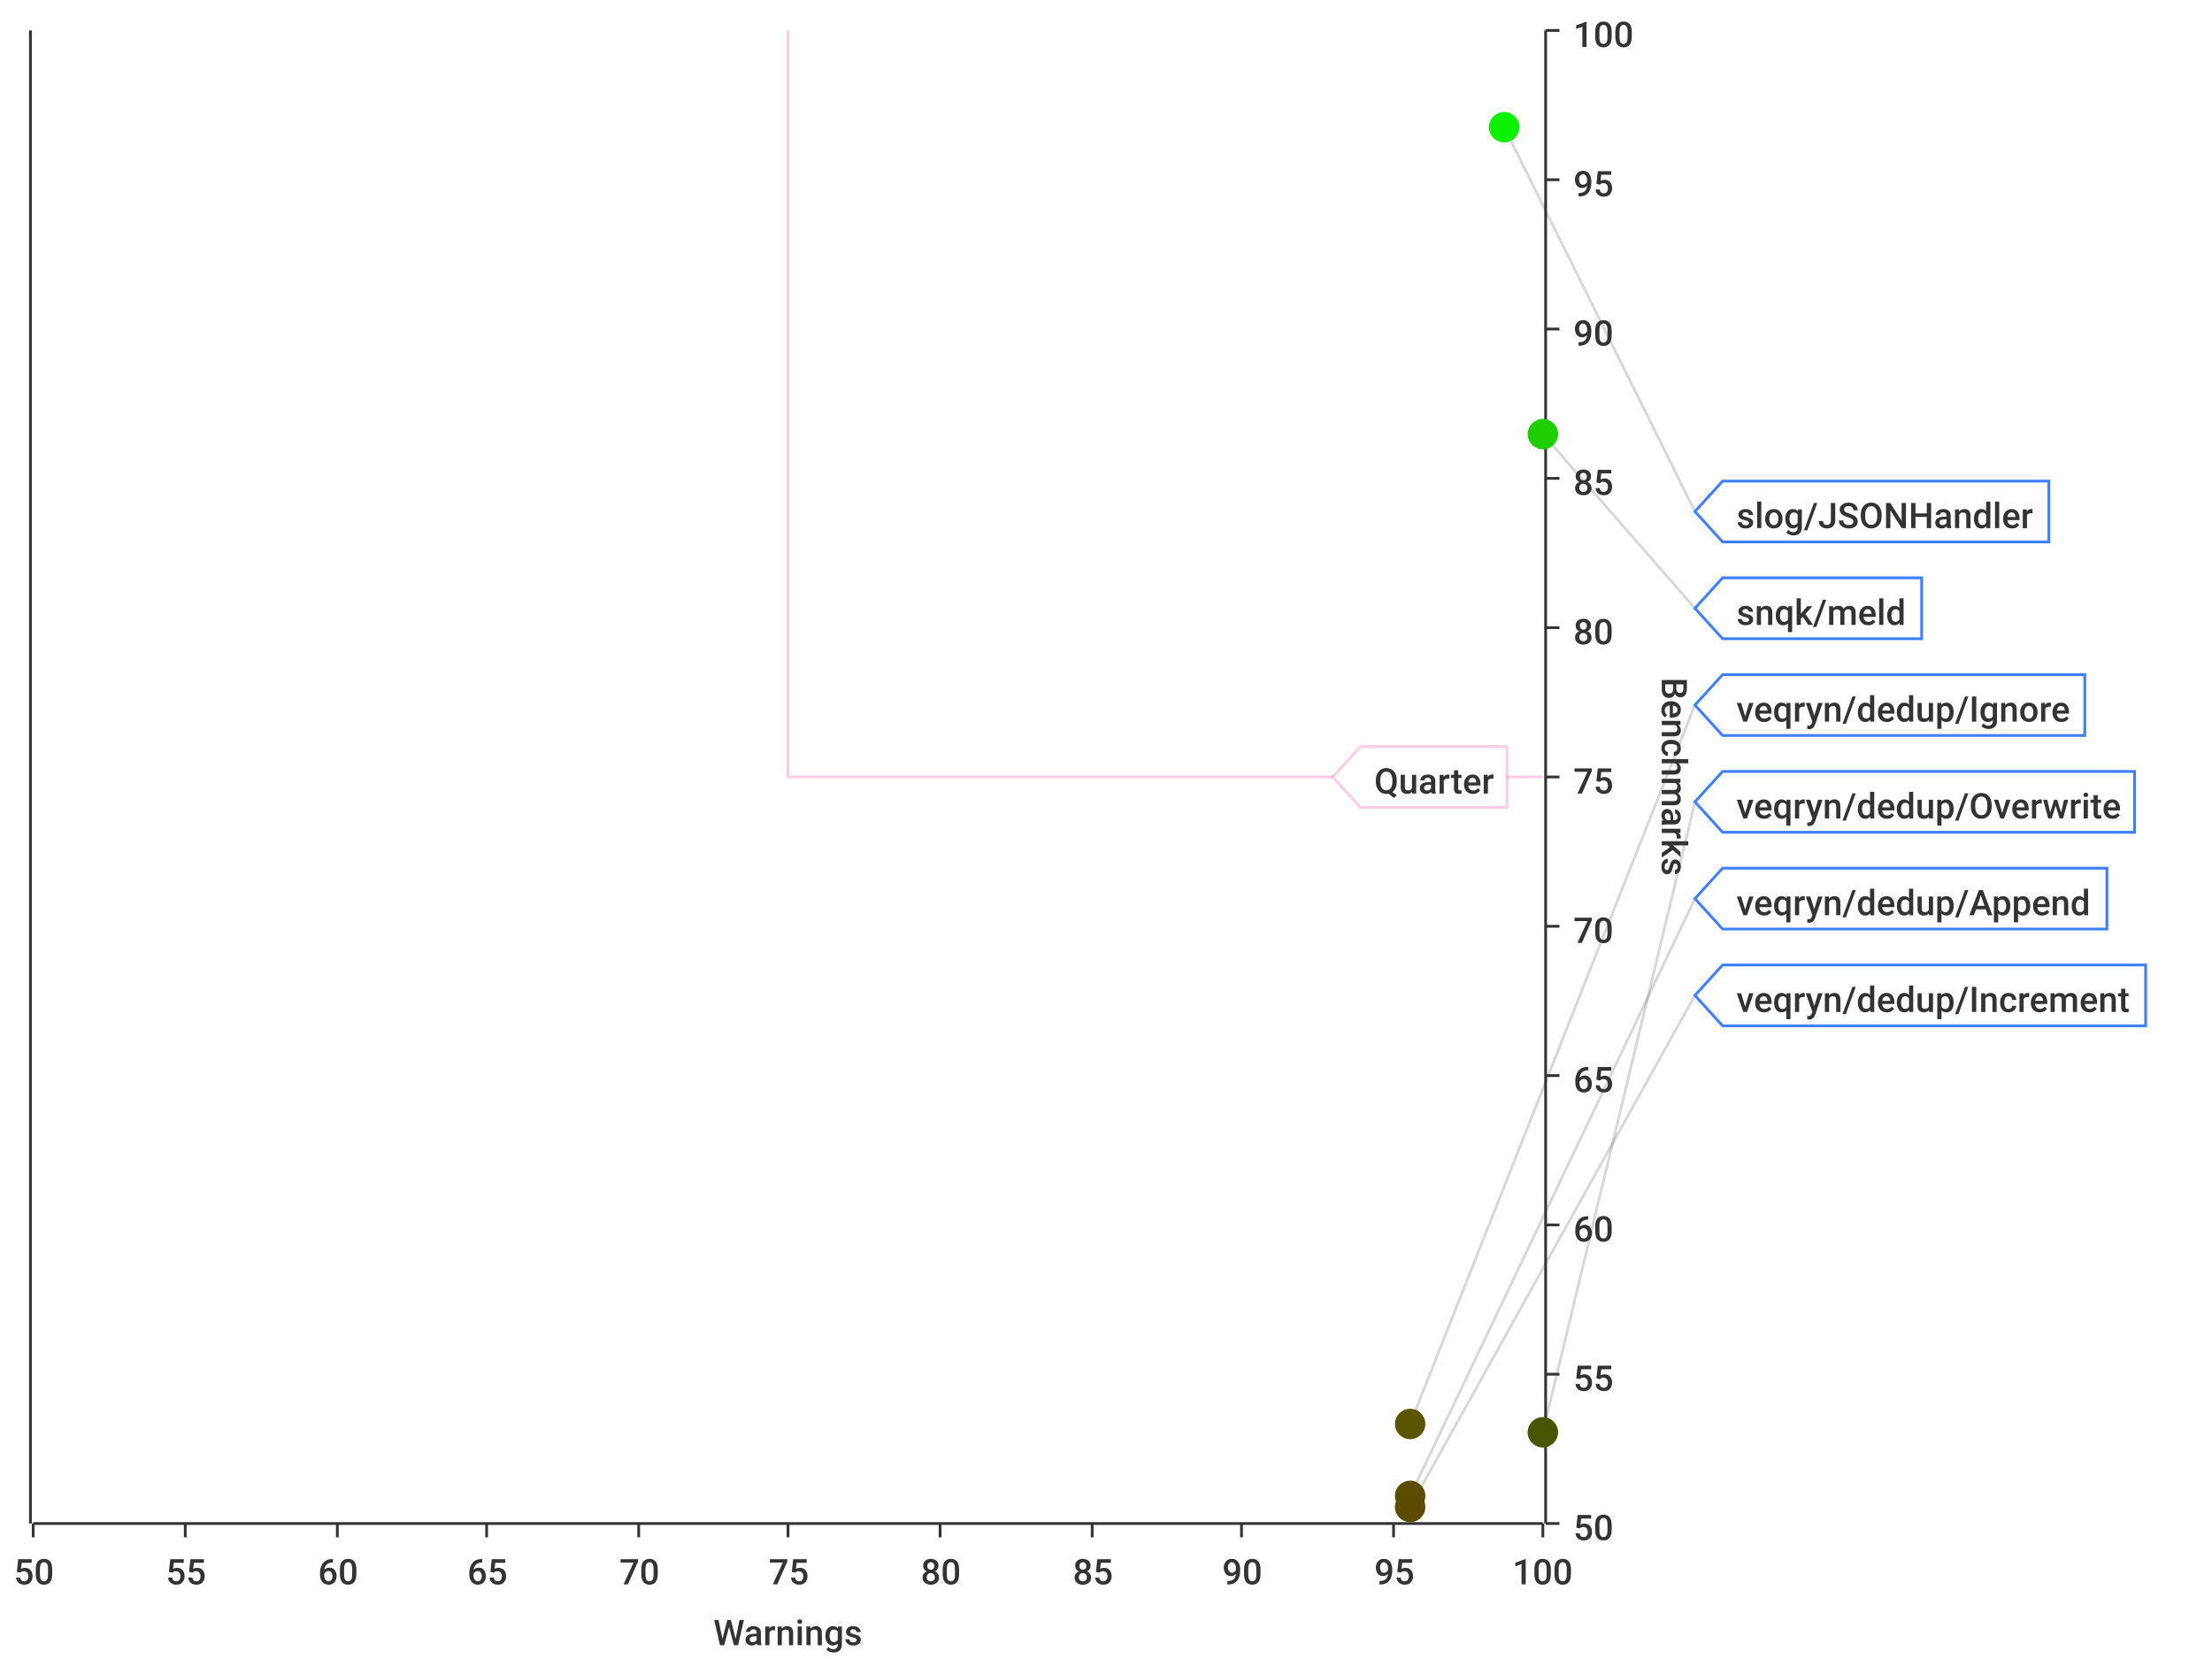
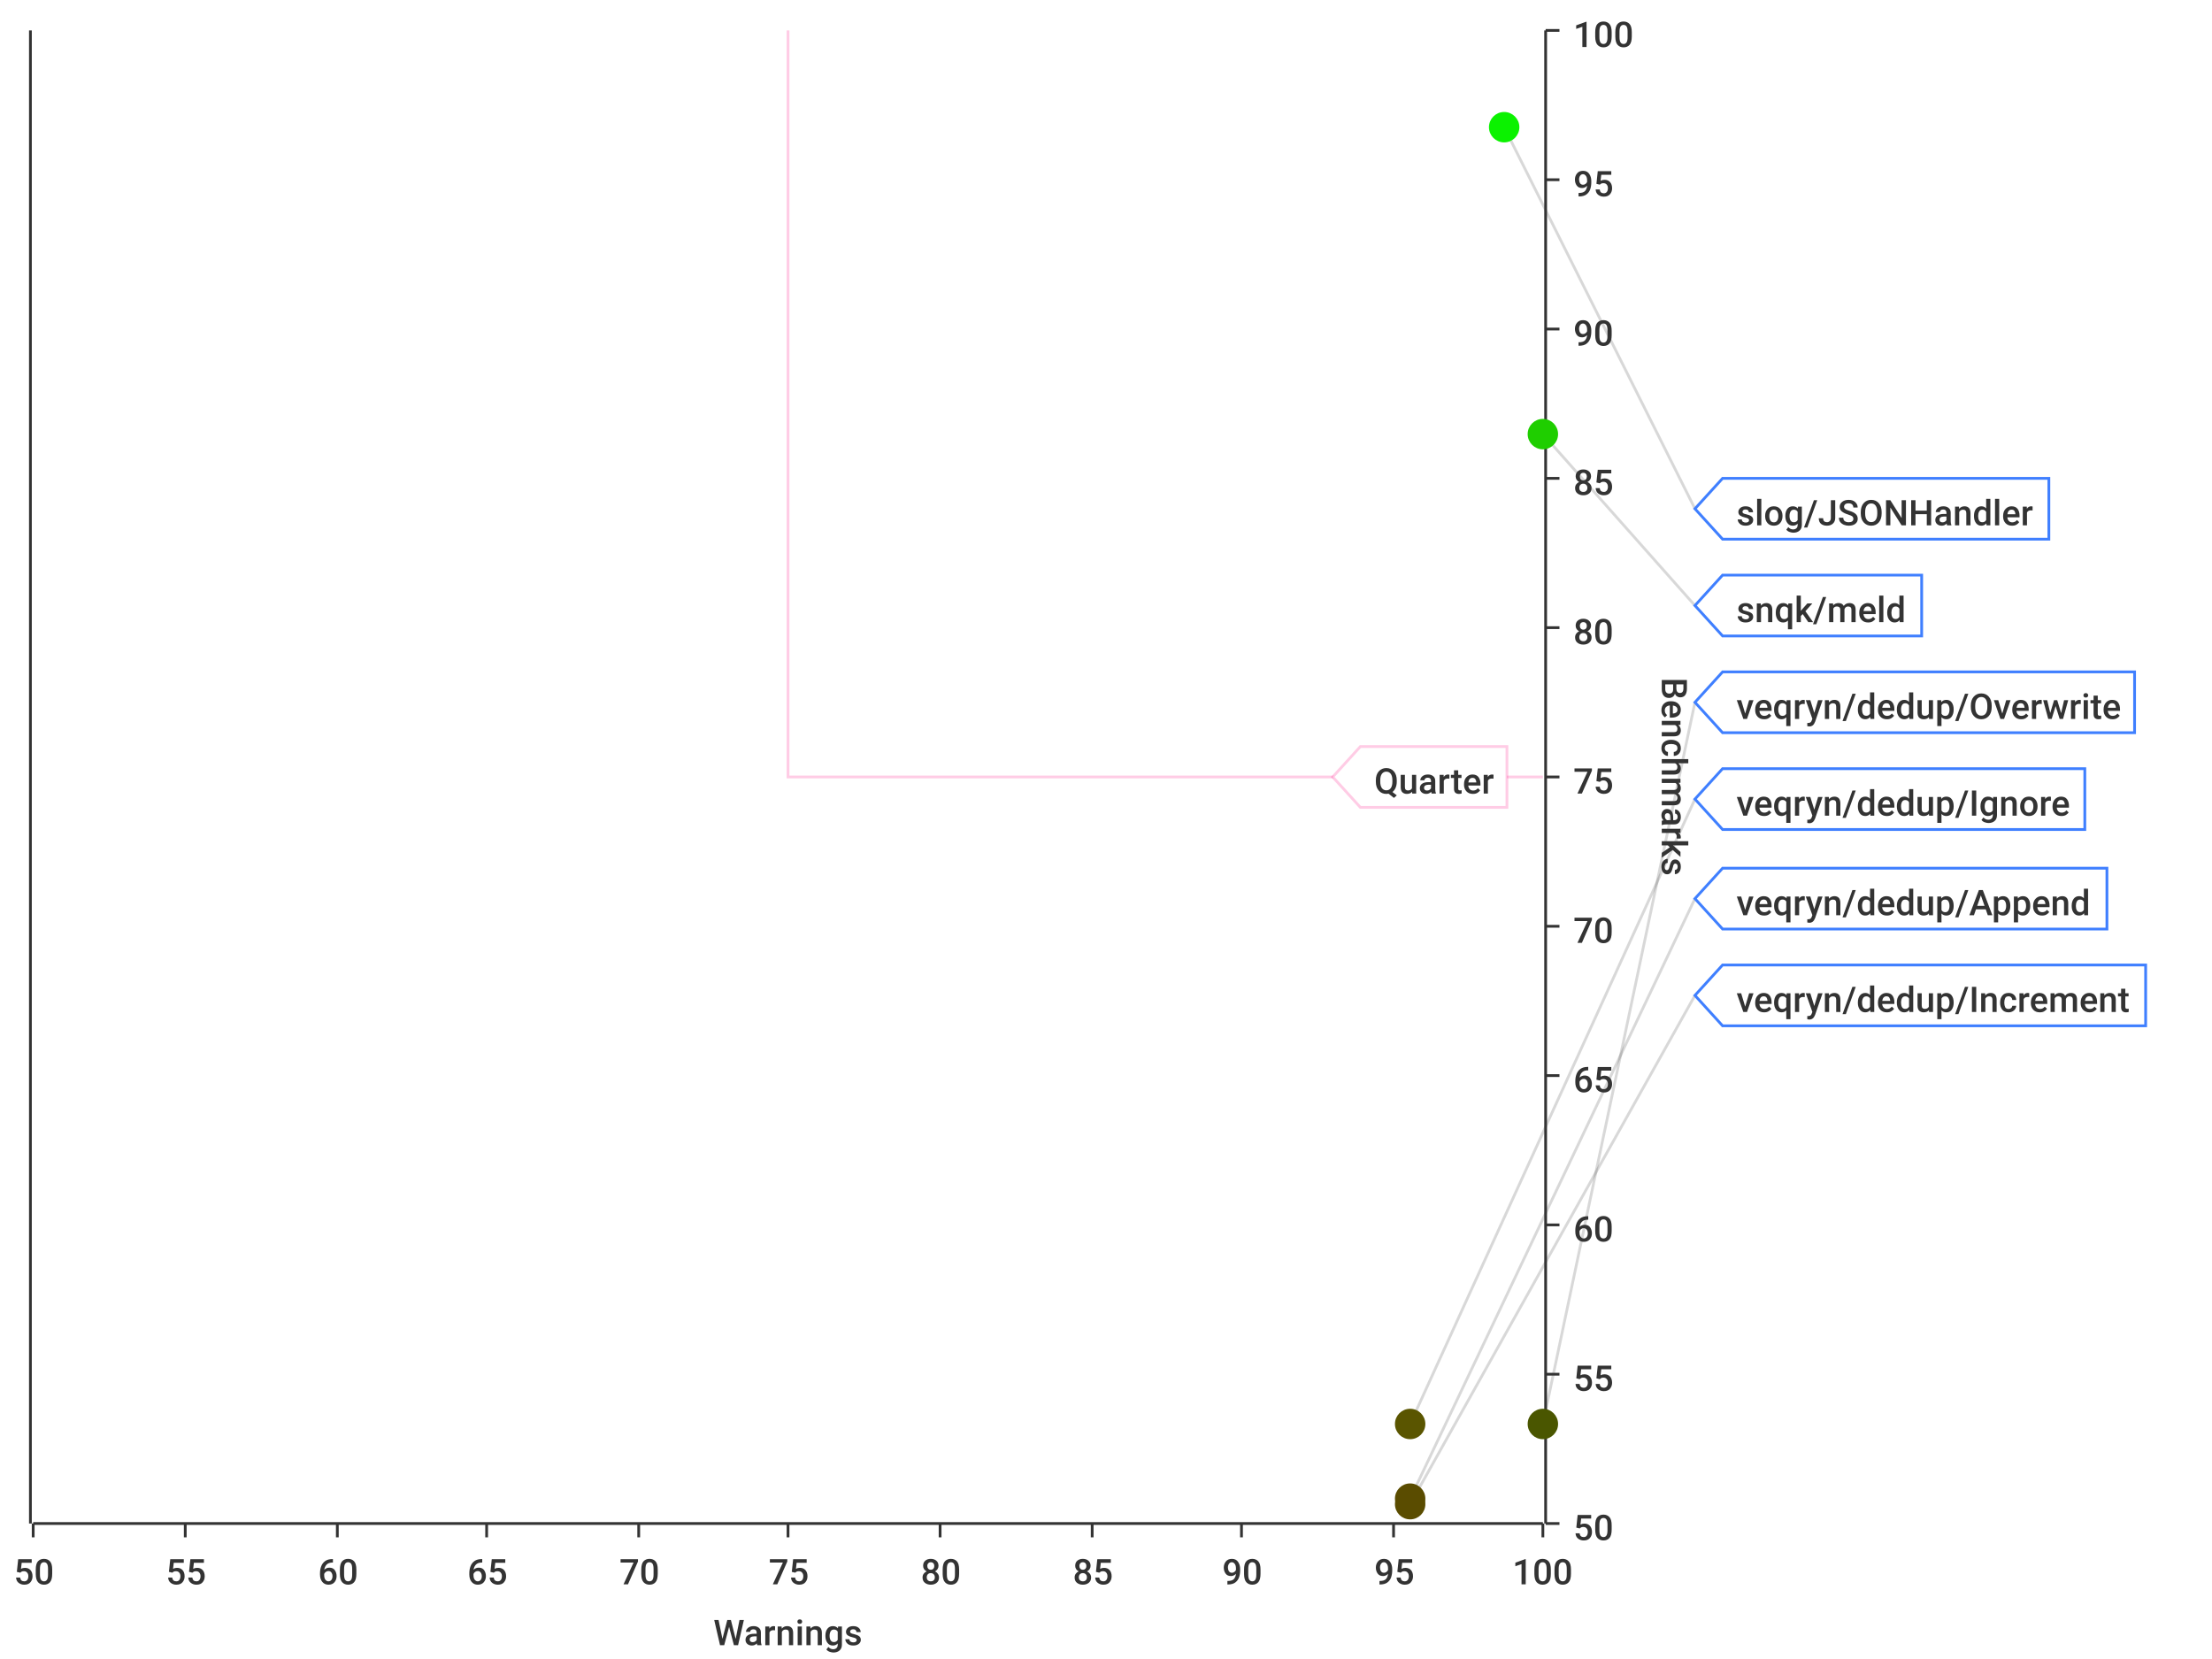
<svg xmlns="http://www.w3.org/2000/svg" width="800" height="600">\n<path d="M 0 0 L 800 0 L 800 600 L 0 600 L 0 0" style="stroke-width:0;stroke:rgba(255,255,255,1.0);fill:rgba(255,255,255,1.0)" />
  <path d="M 12 11 L 558 11 L 558 551 L 12 551 L 12 11" style="stroke-width:0;stroke:rgba(255,255,255,1.0);fill:rgba(255,255,255,1.0)" />
  <path d="M 12 551 L 558 551" style="stroke-width:1;stroke:rgba(51,51,51,1.0);fill:none" />
  <path d="M 12 551 L 12 556" style="stroke-width:1;stroke:rgba(51,51,51,1.0);fill:none" />
  <text x="5" y="573" style="stroke-width:0;stroke:none;fill:rgba(51,51,51,1.0);font-size:12.8px;font-family:'Roboto Medium',sans-serif">50</text>
  <path d="M 67 551 L 67 556" style="stroke-width:1;stroke:rgba(51,51,51,1.0);fill:none" />
  <text x="60" y="573" style="stroke-width:0;stroke:none;fill:rgba(51,51,51,1.0);font-size:12.8px;font-family:'Roboto Medium',sans-serif">55</text>
  <path d="M 122 551 L 122 556" style="stroke-width:1;stroke:rgba(51,51,51,1.0);fill:none" />
  <text x="115" y="573" style="stroke-width:0;stroke:none;fill:rgba(51,51,51,1.0);font-size:12.8px;font-family:'Roboto Medium',sans-serif">60</text>
  <path d="M 176 551 L 176 556" style="stroke-width:1;stroke:rgba(51,51,51,1.0);fill:none" />
  <text x="169" y="573" style="stroke-width:0;stroke:none;fill:rgba(51,51,51,1.0);font-size:12.8px;font-family:'Roboto Medium',sans-serif">65</text>
  <path d="M 231 551 L 231 556" style="stroke-width:1;stroke:rgba(51,51,51,1.0);fill:none" />
  <text x="224" y="573" style="stroke-width:0;stroke:none;fill:rgba(51,51,51,1.0);font-size:12.8px;font-family:'Roboto Medium',sans-serif">70</text>
  <path d="M 285 551 L 285 556" style="stroke-width:1;stroke:rgba(51,51,51,1.0);fill:none" />
  <text x="278" y="573" style="stroke-width:0;stroke:none;fill:rgba(51,51,51,1.0);font-size:12.8px;font-family:'Roboto Medium',sans-serif">75</text>
  <path d="M 340 551 L 340 556" style="stroke-width:1;stroke:rgba(51,51,51,1.0);fill:none" />
  <text x="333" y="573" style="stroke-width:0;stroke:none;fill:rgba(51,51,51,1.0);font-size:12.8px;font-family:'Roboto Medium',sans-serif">80</text>
  <path d="M 395 551 L 395 556" style="stroke-width:1;stroke:rgba(51,51,51,1.0);fill:none" />
  <text x="388" y="573" style="stroke-width:0;stroke:none;fill:rgba(51,51,51,1.0);font-size:12.8px;font-family:'Roboto Medium',sans-serif">85</text>
  <path d="M 449 551 L 449 556" style="stroke-width:1;stroke:rgba(51,51,51,1.0);fill:none" />
  <text x="442" y="573" style="stroke-width:0;stroke:none;fill:rgba(51,51,51,1.0);font-size:12.8px;font-family:'Roboto Medium',sans-serif">90</text>
  <path d="M 504 551 L 504 556" style="stroke-width:1;stroke:rgba(51,51,51,1.0);fill:none" />
  <text x="497" y="573" style="stroke-width:0;stroke:none;fill:rgba(51,51,51,1.0);font-size:12.8px;font-family:'Roboto Medium',sans-serif">95</text>
  <path d="M 558 551 L 558 556" style="stroke-width:1;stroke:rgba(51,51,51,1.0);fill:none" />
  <text x="547" y="573" style="stroke-width:0;stroke:none;fill:rgba(51,51,51,1.0);font-size:12.8px;font-family:'Roboto Medium',sans-serif">100</text>
  <text x="258" y="595" style="stroke-width:0;stroke:none;fill:rgba(51,51,51,1.0);font-size:12.8px;font-family:'Roboto Medium',sans-serif">Warnings</text>
  <path d="M 67 551 L 67 11" style="stroke-width:0;stroke:none;fill:none" />
  <path d="M 122 551 L 122 11" style="stroke-width:0;stroke:none;fill:none" />
  <path d="M 176 551 L 176 11" style="stroke-width:0;stroke:none;fill:none" />
  <path d="M 231 551 L 231 11" style="stroke-width:0;stroke:none;fill:none" />
  <path d="M 285 551 L 285 11" style="stroke-width:0;stroke:none;fill:none" />
  <path d="M 340 551 L 340 11" style="stroke-width:0;stroke:none;fill:none" />
  <path d="M 395 551 L 395 11" style="stroke-width:0;stroke:none;fill:none" />
  <path d="M 449 551 L 449 11" style="stroke-width:0;stroke:none;fill:none" />
  <path d="M 504 551 L 504 11" style="stroke-width:0;stroke:none;fill:none" />
  <path d="M 559 551 L 559 11" style="stroke-width:1;stroke:rgba(51,51,51,1.0);fill:none" />
  <path d="M 559 551 L 564 551" style="stroke-width:1;stroke:rgba(51,51,51,1.0);fill:none" />
  <text x="569" y="557" style="stroke-width:0;stroke:none;fill:rgba(51,51,51,1.0);font-size:12.8px;font-family:'Roboto Medium',sans-serif">50</text>
  <path d="M 559 497 L 564 497" style="stroke-width:1;stroke:rgba(51,51,51,1.0);fill:none" />
  <text x="569" y="503" style="stroke-width:0;stroke:none;fill:rgba(51,51,51,1.0);font-size:12.8px;font-family:'Roboto Medium',sans-serif">55</text>
  <path d="M 559 443 L 564 443" style="stroke-width:1;stroke:rgba(51,51,51,1.0);fill:none" />
  <text x="569" y="449" style="stroke-width:0;stroke:none;fill:rgba(51,51,51,1.0);font-size:12.8px;font-family:'Roboto Medium',sans-serif">60</text>
  <path d="M 559 389 L 564 389" style="stroke-width:1;stroke:rgba(51,51,51,1.0);fill:none" />
  <text x="569" y="395" style="stroke-width:0;stroke:none;fill:rgba(51,51,51,1.0);font-size:12.8px;font-family:'Roboto Medium',sans-serif">65</text>
  <path d="M 559 335 L 564 335" style="stroke-width:1;stroke:rgba(51,51,51,1.0);fill:none" />
  <text x="569" y="341" style="stroke-width:0;stroke:none;fill:rgba(51,51,51,1.0);font-size:12.8px;font-family:'Roboto Medium',sans-serif">70</text>
  <path d="M 559 281 L 564 281" style="stroke-width:1;stroke:rgba(51,51,51,1.0);fill:none" />
  <text x="569" y="287" style="stroke-width:0;stroke:none;fill:rgba(51,51,51,1.0);font-size:12.8px;font-family:'Roboto Medium',sans-serif">75</text>
  <path d="M 559 227 L 564 227" style="stroke-width:1;stroke:rgba(51,51,51,1.0);fill:none" />
  <text x="569" y="233" style="stroke-width:0;stroke:none;fill:rgba(51,51,51,1.0);font-size:12.8px;font-family:'Roboto Medium',sans-serif">80</text>
  <path d="M 559 173 L 564 173" style="stroke-width:1;stroke:rgba(51,51,51,1.0);fill:none" />
  <text x="569" y="179" style="stroke-width:0;stroke:none;fill:rgba(51,51,51,1.0);font-size:12.8px;font-family:'Roboto Medium',sans-serif">85</text>
  <path d="M 559 119 L 564 119" style="stroke-width:1;stroke:rgba(51,51,51,1.0);fill:none" />
  <text x="569" y="125" style="stroke-width:0;stroke:none;fill:rgba(51,51,51,1.0);font-size:12.8px;font-family:'Roboto Medium',sans-serif">90</text>
  <path d="M 559 65 L 564 65" style="stroke-width:1;stroke:rgba(51,51,51,1.0);fill:none" />
  <text x="569" y="71" style="stroke-width:0;stroke:none;fill:rgba(51,51,51,1.0);font-size:12.8px;font-family:'Roboto Medium',sans-serif">95</text>
  <path d="M 559 11 L 564 11" style="stroke-width:1;stroke:rgba(51,51,51,1.0);fill:none" />
  <text x="569" y="17" style="stroke-width:0;stroke:none;fill:rgba(51,51,51,1.0);font-size:12.8px;font-family:'Roboto Medium',sans-serif">100</text>
  <text x="601" y="245" style="stroke-width:0;stroke:none;fill:rgba(51,51,51,1.0);font-size:12.8px;font-family:'Roboto Medium',sans-serif" transform="rotate(90.00,601,245)">Benchmarks</text>
  <path d="M 12 1091 L 558 1091" style="stroke-width:0;stroke:none;fill:none" />
  <path d="M 12 497 L 558 497" style="stroke-width:0;stroke:none;fill:none" />
  <path d="M 12 443 L 558 443" style="stroke-width:0;stroke:none;fill:none" />
  <path d="M 12 389 L 558 389" style="stroke-width:0;stroke:none;fill:none" />
  <path d="M 12 335 L 558 335" style="stroke-width:0;stroke:none;fill:none" />
  <path d="M 12 281 L 558 281" style="stroke-width:0;stroke:none;fill:none" />
  <path d="M 12 227 L 558 227" style="stroke-width:0;stroke:none;fill:none" />
  <path d="M 12 173 L 558 173" style="stroke-width:0;stroke:none;fill:none" />
  <path d="M 12 119 L 558 119" style="stroke-width:0;stroke:none;fill:none" />
  <path d="M 12 65 L 558 65" style="stroke-width:0;stroke:none;fill:none" />
  <path d="M 11 551 L 11 11" style="stroke-width:1;stroke:rgba(51,51,51,1.0);fill:none" />
  <path d="M 11 -9223372036854775257 L 6 -9223372036854775257" style="stroke-width:1;stroke:rgba(51,51,51,1.0);fill:none" />
  <text x="-25" y="-9223372036854775251" style="stroke-width:0;stroke:none;fill:rgba(51,51,51,1.0);font-size:12.8px;font-family:'Roboto Medium',sans-serif">0.00</text>
  <path d="M 11 -9223372036854775257 L 6 -9223372036854775257" style="stroke-width:1;stroke:rgba(51,51,51,1.0);fill:none" />
  <text x="-25" y="-9223372036854775251" style="stroke-width:0;stroke:none;fill:rgba(51,51,51,1.0);font-size:12.8px;font-family:'Roboto Medium',sans-serif">0.00</text>
  <path d="M 11 -9223372036854775257 L 6 -9223372036854775257" style="stroke-width:1;stroke:rgba(51,51,51,1.0);fill:none" />
  <text x="-25" y="-9223372036854775251" style="stroke-width:0;stroke:none;fill:rgba(51,51,51,1.0);font-size:12.8px;font-family:'Roboto Medium',sans-serif">0.00</text>
  <path d="M 11 -9223372036854775257 L 6 -9223372036854775257" style="stroke-width:1;stroke:rgba(51,51,51,1.0);fill:none" />
  <text x="-25" y="-9223372036854775251" style="stroke-width:0;stroke:none;fill:rgba(51,51,51,1.0);font-size:12.8px;font-family:'Roboto Medium',sans-serif">0.00</text>
  <path d="M 11 -9223372036854775257 L 6 -9223372036854775257" style="stroke-width:1;stroke:rgba(51,51,51,1.0);fill:none" />
  <text x="-25" y="-9223372036854775251" style="stroke-width:0;stroke:none;fill:rgba(51,51,51,1.0);font-size:12.8px;font-family:'Roboto Medium',sans-serif">0.00</text>
  <path d="M 11 -9223372036854775257 L 6 -9223372036854775257" style="stroke-width:1;stroke:rgba(51,51,51,1.0);fill:none" />
  <text x="-25" y="-9223372036854775251" style="stroke-width:0;stroke:none;fill:rgba(51,51,51,1.0);font-size:12.8px;font-family:'Roboto Medium',sans-serif">0.00</text>
  <path d="M 11 -9223372036854775257 L 6 -9223372036854775257" style="stroke-width:1;stroke:rgba(51,51,51,1.0);fill:none" />
  <text x="-25" y="-9223372036854775251" style="stroke-width:0;stroke:none;fill:rgba(51,51,51,1.0);font-size:12.8px;font-family:'Roboto Medium',sans-serif">0.00</text>
  <path d="M 11 -9223372036854775257 L 6 -9223372036854775257" style="stroke-width:1;stroke:rgba(51,51,51,1.0);fill:none" />
  <text x="-25" y="-9223372036854775251" style="stroke-width:0;stroke:none;fill:rgba(51,51,51,1.0);font-size:12.8px;font-family:'Roboto Medium',sans-serif">0.00</text>
  <path d="M 11 -9223372036854775257 L 6 -9223372036854775257" style="stroke-width:1;stroke:rgba(51,51,51,1.0);fill:none" />
  <text x="-25" y="-9223372036854775251" style="stroke-width:0;stroke:none;fill:rgba(51,51,51,1.0);font-size:12.8px;font-family:'Roboto Medium',sans-serif">0.00</text>
  <path d="M 11 -9223372036854775257 L 6 -9223372036854775257" style="stroke-width:1;stroke:rgba(51,51,51,1.0);fill:none" />
  <text x="-25" y="-9223372036854775251" style="stroke-width:0;stroke:none;fill:rgba(51,51,51,1.0);font-size:12.8px;font-family:'Roboto Medium',sans-serif">0.00</text>
  <path d="M 11 -9223372036854775257 L 6 -9223372036854775257" style="stroke-width:1;stroke:rgba(51,51,51,1.0);fill:none" />
  <text x="-25" y="-9223372036854775251" style="stroke-width:0;stroke:none;fill:rgba(51,51,51,1.0);font-size:12.8px;font-family:'Roboto Medium',sans-serif">0.00</text>
  <path d="M 11 -9223372036854775257 L 6 -9223372036854775257" style="stroke-width:1;stroke:rgba(51,51,51,1.0);fill:none" />
  <text x="-25" y="-9223372036854775251" style="stroke-width:0;stroke:none;fill:rgba(51,51,51,1.0);font-size:12.8px;font-family:'Roboto Medium',sans-serif">0.00</text>
  <path d="M 11 -9223372036854775257 L 6 -9223372036854775257" style="stroke-width:1;stroke:rgba(51,51,51,1.0);fill:none" />
  <text x="-25" y="-9223372036854775251" style="stroke-width:0;stroke:none;fill:rgba(51,51,51,1.0);font-size:12.8px;font-family:'Roboto Medium',sans-serif">0.00</text>
  <path d="M 11 -9223372036854775257 L 6 -9223372036854775257" style="stroke-width:1;stroke:rgba(51,51,51,1.0);fill:none" />
  <text x="-25" y="-9223372036854775251" style="stroke-width:0;stroke:none;fill:rgba(51,51,51,1.0);font-size:12.8px;font-family:'Roboto Medium',sans-serif">0.00</text>
  <path d="M 11 -9223372036854775257 L 6 -9223372036854775257" style="stroke-width:1;stroke:rgba(51,51,51,1.0);fill:none" />
  <text x="-25" y="-9223372036854775251" style="stroke-width:0;stroke:none;fill:rgba(51,51,51,1.0);font-size:12.8px;font-family:'Roboto Medium',sans-serif">0.00</text>
  <path d="M 12 -9223372036854775257 L 558 -9223372036854775257" style="stroke-width:0;stroke:none;fill:none" />
  <path d="M 12 -9223372036854775257 L 558 -9223372036854775257" style="stroke-width:0;stroke:none;fill:none" />
  <path d="M 12 -9223372036854775257 L 558 -9223372036854775257" style="stroke-width:0;stroke:none;fill:none" />
  <path d="M 12 -9223372036854775257 L 558 -9223372036854775257" style="stroke-width:0;stroke:none;fill:none" />
  <path d="M 12 -9223372036854775257 L 558 -9223372036854775257" style="stroke-width:0;stroke:none;fill:none" />
  <path d="M 12 -9223372036854775257 L 558 -9223372036854775257" style="stroke-width:0;stroke:none;fill:none" />
  <path d="M 12 -9223372036854775257 L 558 -9223372036854775257" style="stroke-width:0;stroke:none;fill:none" />
  <path d="M 12 -9223372036854775257 L 558 -9223372036854775257" style="stroke-width:0;stroke:none;fill:none" />
  <path d="M 12 -9223372036854775257 L 558 -9223372036854775257" style="stroke-width:0;stroke:none;fill:none" />
  <path d="M 12 -9223372036854775257 L 558 -9223372036854775257" style="stroke-width:0;stroke:none;fill:none" />
  <path d="M 12 -9223372036854775257 L 558 -9223372036854775257" style="stroke-width:0;stroke:none;fill:none" />
  <path d="M 12 -9223372036854775257 L 558 -9223372036854775257" style="stroke-width:0;stroke:none;fill:none" />
  <path d="M 12 -9223372036854775257 L 558 -9223372036854775257" style="stroke-width:0;stroke:none;fill:none" />
  <path d="M 12 -9223372036854775257 L 558 -9223372036854775257" style="stroke-width:0;stroke:none;fill:none" />
-   <path d="M 544 46 L 613 185" style="stroke-width:1;stroke:rgba(63,63,63,0.2);fill:none" />
-   <path d="M 558 157 L 613 220" style="stroke-width:1;stroke:rgba(63,63,63,0.2);fill:none" />
-   <path d="M 510 515 L 613 255" style="stroke-width:1;stroke:rgba(63,63,63,0.2);fill:none" />
-   <path d="M 558 518 L 613 290" style="stroke-width:1;stroke:rgba(63,63,63,0.2);fill:none" />
-   <path d="M 510 541 L 613 325" style="stroke-width:1;stroke:rgba(63,63,63,0.2);fill:none" />
-   <path d="M 510 545 L 613 360" style="stroke-width:1;stroke:rgba(63,63,63,0.2);fill:none" />
+   <path d="M 544 46 L 613 184" style="stroke-width:1;stroke:rgba(63,63,63,0.2);fill:none" />
+   <path d="M 558 157 L 613 219" style="stroke-width:1;stroke:rgba(63,63,63,0.2);fill:none" />
+   <path d="M 558 515 L 613 254" style="stroke-width:1;stroke:rgba(63,63,63,0.2);fill:none" />
+   <path d="M 510 515 L 613 289" style="stroke-width:1;stroke:rgba(63,63,63,0.2);fill:none" />
+   <path d="M 510 542 L 613 325" style="stroke-width:1;stroke:rgba(63,63,63,0.2);fill:none" />
+   <path d="M 510 544 L 613 360" style="stroke-width:1;stroke:rgba(63,63,63,0.2);fill:none" />
  <path d="M 285 11 L 285 281 L 558 281" style="stroke-width:1;stroke:rgba(255,0,127,0.2);fill:none" />
  <path d="M 482 281 L 492 270 L 545 270 L 545 292 L 492 292 L 482 281 Z" style="stroke-width:1;stroke:rgba(255,0,127,0.2);fill:rgba(255,255,255,1.0)" />
  <text x="497" y="287" style="stroke-width:0;stroke:none;fill:rgba(51,51,51,1.0);font-size:12.8px;font-family:'Roboto Medium',sans-serif">Quarter</text>
  <circle cx="544" cy="46" r="5" style="stroke-width:1;stroke:rgba(11,242,0,1.0);fill:rgba(11,242,0,1.0)" />
  <path d="" style="stroke-width:1;stroke:rgba(11,242,0,1.0);fill:rgba(11,242,0,1.0)" />
  <circle cx="558" cy="157" r="5" style="stroke-width:1;stroke:rgba(31,206,0,1.0);fill:rgba(31,206,0,1.0)" />
  <path d="" style="stroke-width:1;stroke:rgba(31,206,0,1.0);fill:rgba(31,206,0,1.0)" />
+   <circle cx="558" cy="515" r="5" style="stroke-width:1;stroke:rgba(74,86,0,1.0);fill:rgba(74,86,0,1.0)" />
+   <path d="" style="stroke-width:1;stroke:rgba(74,86,0,1.0);fill:rgba(74,86,0,1.0)" />
  <circle cx="510" cy="515" r="5" style="stroke-width:1;stroke:rgba(90,85,0,1.0);fill:rgba(90,85,0,1.0)" />
  <path d="" style="stroke-width:1;stroke:rgba(90,85,0,1.0);fill:rgba(90,85,0,1.0)" />
-   <circle cx="558" cy="518" r="5" style="stroke-width:1;stroke:rgba(74,85,0,1.0);fill:rgba(74,85,0,1.0)" />
-   <path d="" style="stroke-width:1;stroke:rgba(74,85,0,1.0);fill:rgba(74,85,0,1.0)" />
-   <circle cx="510" cy="541" r="5" style="stroke-width:1;stroke:rgba(90,77,0,1.0);fill:rgba(90,77,0,1.0)" />
-   <path d="" style="stroke-width:1;stroke:rgba(90,77,0,1.0);fill:rgba(90,77,0,1.0)" />
-   <circle cx="510" cy="545" r="5" style="stroke-width:1;stroke:rgba(90,75,0,1.0);fill:rgba(90,75,0,1.0)" />
-   <path d="" style="stroke-width:1;stroke:rgba(90,75,0,1.0);fill:rgba(90,75,0,1.0)" />
-   <path d="M 613 185 L 623 174 L 741 174 L 741 196 L 623 196 L 613 185 Z" style="stroke-width:1;stroke:rgba(63,127,255,1.0);fill:rgba(255,255,255,1.0)" />
-   <text x="628" y="191" style="stroke-width:0;stroke:none;fill:rgba(51,51,51,1.0);font-size:12.8px;font-family:'Roboto Medium',sans-serif">slog/JSONHandler</text>
-   <path d="M 613 220 L 623 209 L 695 209 L 695 231 L 623 231 L 613 220 Z" style="stroke-width:1;stroke:rgba(63,127,255,1.0);fill:rgba(255,255,255,1.0)" />
-   <text x="628" y="226" style="stroke-width:0;stroke:none;fill:rgba(51,51,51,1.0);font-size:12.8px;font-family:'Roboto Medium',sans-serif">snqk/meld</text>
-   <path d="M 613 255 L 623 244 L 754 244 L 754 266 L 623 266 L 613 255 Z" style="stroke-width:1;stroke:rgba(63,127,255,1.0);fill:rgba(255,255,255,1.0)" />
-   <text x="628" y="261" style="stroke-width:0;stroke:none;fill:rgba(51,51,51,1.0);font-size:12.8px;font-family:'Roboto Medium',sans-serif">veqryn/dedup/Ignore</text>
-   <path d="M 613 290 L 623 279 L 772 279 L 772 301 L 623 301 L 613 290 Z" style="stroke-width:1;stroke:rgba(63,127,255,1.0);fill:rgba(255,255,255,1.0)" />
-   <text x="628" y="296" style="stroke-width:0;stroke:none;fill:rgba(51,51,51,1.0);font-size:12.8px;font-family:'Roboto Medium',sans-serif">veqryn/dedup/Overwrite</text>
+   <circle cx="510" cy="542" r="5" style="stroke-width:1;stroke:rgba(90,76,0,1.0);fill:rgba(90,76,0,1.0)" />
+   <path d="" style="stroke-width:1;stroke:rgba(90,76,0,1.0);fill:rgba(90,76,0,1.0)" />
+   <circle cx="510" cy="544" r="5" style="stroke-width:1;stroke:rgba(90,76,0,1.0);fill:rgba(90,76,0,1.0)" />
+   <path d="" style="stroke-width:1;stroke:rgba(90,76,0,1.0);fill:rgba(90,76,0,1.0)" />
+   <path d="M 613 184 L 623 173 L 741 173 L 741 195 L 623 195 L 613 184 Z" style="stroke-width:1;stroke:rgba(63,127,255,1.0);fill:rgba(255,255,255,1.0)" />
+   <text x="628" y="190" style="stroke-width:0;stroke:none;fill:rgba(51,51,51,1.0);font-size:12.8px;font-family:'Roboto Medium',sans-serif">slog/JSONHandler</text>
+   <path d="M 613 219 L 623 208 L 695 208 L 695 230 L 623 230 L 613 219 Z" style="stroke-width:1;stroke:rgba(63,127,255,1.0);fill:rgba(255,255,255,1.0)" />
+   <text x="628" y="225" style="stroke-width:0;stroke:none;fill:rgba(51,51,51,1.0);font-size:12.8px;font-family:'Roboto Medium',sans-serif">snqk/meld</text>
+   <path d="M 613 254 L 623 243 L 772 243 L 772 265 L 623 265 L 613 254 Z" style="stroke-width:1;stroke:rgba(63,127,255,1.0);fill:rgba(255,255,255,1.0)" />
+   <text x="628" y="260" style="stroke-width:0;stroke:none;fill:rgba(51,51,51,1.0);font-size:12.8px;font-family:'Roboto Medium',sans-serif">veqryn/dedup/Overwrite</text>
+   <path d="M 613 289 L 623 278 L 754 278 L 754 300 L 623 300 L 613 289 Z" style="stroke-width:1;stroke:rgba(63,127,255,1.0);fill:rgba(255,255,255,1.0)" />
+   <text x="628" y="295" style="stroke-width:0;stroke:none;fill:rgba(51,51,51,1.0);font-size:12.8px;font-family:'Roboto Medium',sans-serif">veqryn/dedup/Ignore</text>
  <path d="M 613 325 L 623 314 L 762 314 L 762 336 L 623 336 L 613 325 Z" style="stroke-width:1;stroke:rgba(63,127,255,1.0);fill:rgba(255,255,255,1.0)" />
  <text x="628" y="331" style="stroke-width:0;stroke:none;fill:rgba(51,51,51,1.0);font-size:12.8px;font-family:'Roboto Medium',sans-serif">veqryn/dedup/Append</text>
  <path d="M 613 360 L 623 349 L 776 349 L 776 371 L 623 371 L 613 360 Z" style="stroke-width:1;stroke:rgba(63,127,255,1.0);fill:rgba(255,255,255,1.0)" />
  <text x="628" y="366" style="stroke-width:0;stroke:none;fill:rgba(51,51,51,1.0);font-size:12.8px;font-family:'Roboto Medium',sans-serif">veqryn/dedup/Increment</text>
</svg>
